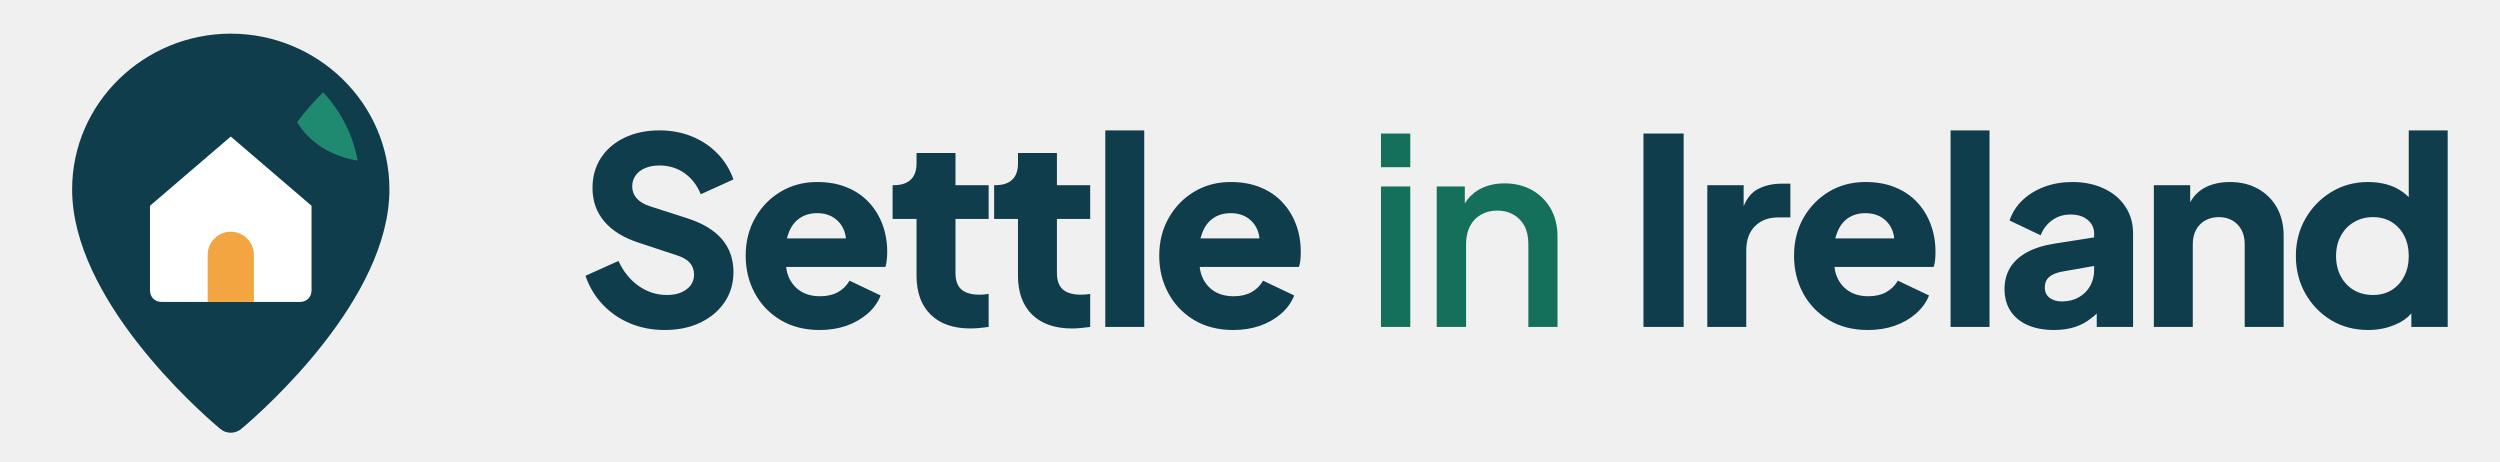
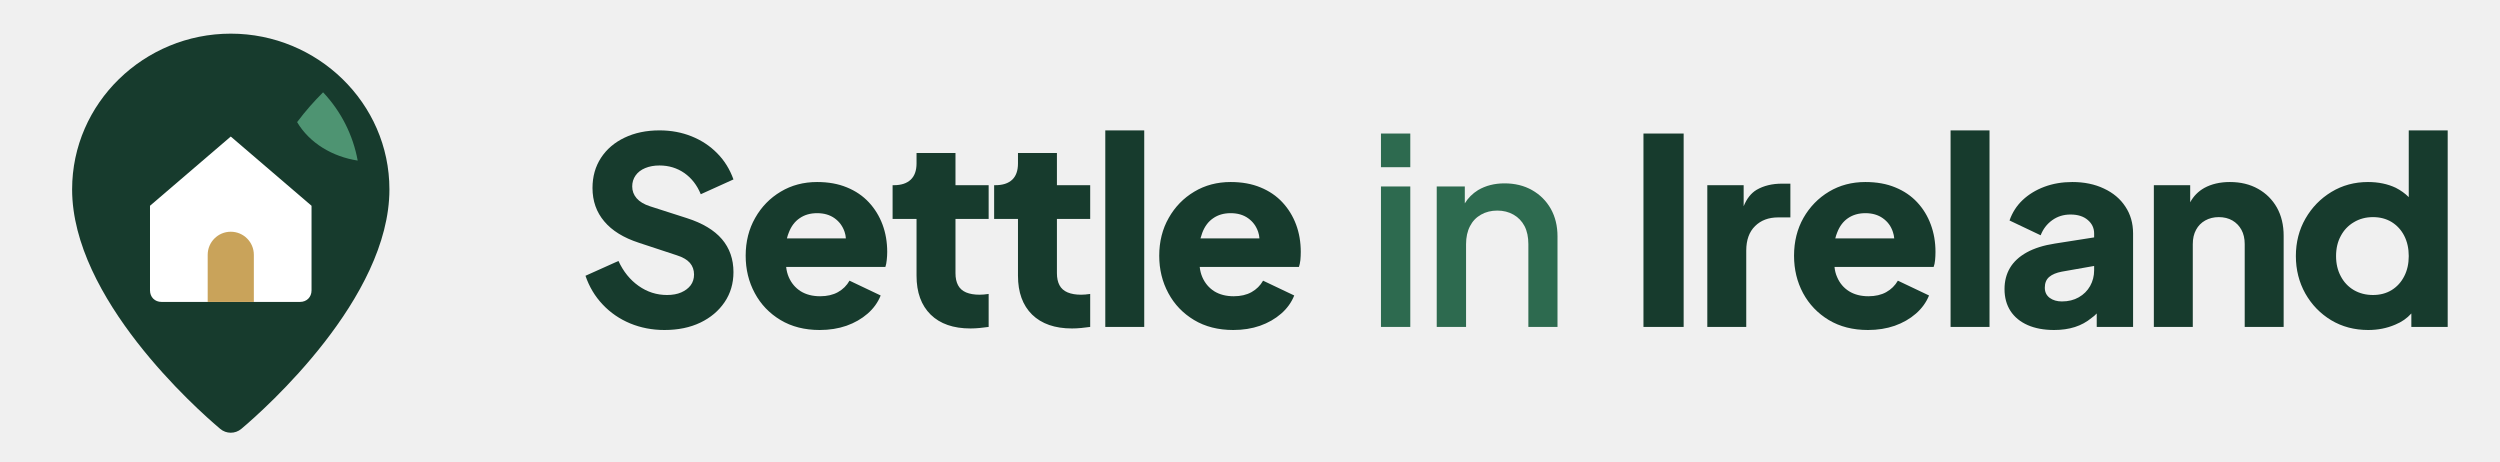
<svg xmlns="http://www.w3.org/2000/svg" viewBox="0 0 260 48" width="1040" height="192" role="img" aria-label="Settle in Ireland">
  <g transform="translate(0 0) scale(1)">
-     <path fill="#0F3D4C" d="M24 3.5c-9 0-16.5 7.2-16.5 16.2 0 11.3 12.9 22.8 15.4 24.9a1.7 1.7 0 0 0 2.2 0C27.6 42.5 40.5 31 40.5 19.7 40.5 10.7 33 3.5 24 3.5Z" />
-     <path fill="#1F8A70" d="M33.6 9.6a14 14 0 0 1 3.6 7.1c-2.6-.4-5-1.8-6.3-4 .9-1.2 1.8-2.2 2.7-3.1Z" />
+     <path fill="#173B2D" d="M24 3.5c-9 0-16.5 7.2-16.5 16.2 0 11.3 12.9 22.8 15.4 24.9a1.7 1.7 0 0 0 2.2 0C27.6 42.5 40.5 31 40.5 19.7 40.5 10.7 33 3.5 24 3.5Z" />
+     <path fill="#4E9472" d="M33.6 9.6a14 14 0 0 1 3.6 7.1c-2.6-.4-5-1.8-6.3-4 .9-1.2 1.8-2.2 2.7-3.1Z" />
    <path fill="#FFFFFF" d="M15.6 21.4 24 14.2l8.4 7.2v8.8c0 .7-.5 1.2-1.2 1.2H16.8c-.7 0-1.2-.5-1.2-1.2v-8.8Z" />
-     <path fill="#F2A541" d="M21.6 31.4v-4.9a2.4 2.4 0 0 1 4.8 0v4.9h-4.8Z" />
+     <path fill="#C9A35A" d="M21.6 31.4v-4.9a2.4 2.4 0 0 1 4.8 0v4.9h-4.8Z" />
  </g>
-   <path fill="#0F3D4C" d="M69.10 34.32L69.10 34.32Q67.21 34.32 65.55 33.64Q63.89 32.95 62.69 31.68Q61.48 30.41 60.89 28.68L60.89 28.68L64.32 27.14Q65.08 28.79 66.41 29.73Q67.75 30.68 69.37 30.68L69.37 30.68Q70.23 30.68 70.85 30.41Q71.47 30.14 71.83 29.67Q72.18 29.19 72.18 28.55L72.18 28.55Q72.18 27.84 71.75 27.34Q71.31 26.84 70.39 26.55L70.39 26.55L66.45 25.25Q64.05 24.47 62.84 23.02Q61.62 21.58 61.62 19.55L61.62 19.55Q61.62 17.77 62.50 16.42Q63.38 15.07 64.95 14.32Q66.53 13.56 68.59 13.56L68.59 13.56Q70.39 13.56 71.93 14.18Q73.47 14.80 74.59 15.94Q75.71 17.07 76.28 18.66L76.28 18.66L72.88 20.20Q72.31 18.80 71.18 18.00Q70.04 17.21 68.59 17.21L68.59 17.21Q67.75 17.21 67.10 17.48Q66.45 17.75 66.10 18.25Q65.75 18.75 65.75 19.39L65.75 19.39Q65.75 20.09 66.21 20.62Q66.67 21.15 67.59 21.45L67.59 21.45L71.45 22.69Q73.88 23.47 75.08 24.87Q76.28 26.28 76.28 28.30L76.28 28.30Q76.28 30.06 75.36 31.42Q74.44 32.78 72.84 33.55Q71.23 34.32 69.10 34.32ZM85.25 34.32L85.25 34.32Q82.90 34.32 81.17 33.28Q79.44 32.24 78.50 30.49Q77.55 28.73 77.55 26.60L77.55 26.60Q77.55 24.39 78.54 22.66Q79.52 20.93 81.20 19.93Q82.87 18.93 84.98 18.93L84.98 18.93Q86.73 18.93 88.08 19.49Q89.43 20.04 90.36 21.04Q91.29 22.04 91.78 23.35Q92.27 24.66 92.27 26.20L92.27 26.20Q92.27 26.63 92.22 27.05Q92.18 27.47 92.08 27.76L92.08 27.76L81.76 27.76Q81.82 28.33 82.03 28.82L82.03 28.82Q82.44 29.76 83.27 30.29Q84.11 30.81 85.30 30.81L85.30 30.81Q86.38 30.81 87.15 30.38Q87.92 29.95 88.35 29.19L88.35 29.19L91.59 30.73Q91.16 31.81 90.23 32.62Q89.30 33.43 88.03 33.88Q86.76 34.32 85.25 34.32ZM81.84 24.79L81.84 24.79L87.97 24.79Q87.95 24.44 87.84 24.12L87.84 24.12Q87.54 23.23 86.80 22.70Q86.06 22.17 84.98 22.17L84.98 22.17Q83.92 22.17 83.17 22.69Q82.41 23.20 82.03 24.20L82.03 24.20Q81.92 24.47 81.84 24.79ZM100.93 34.16L100.93 34.16Q98.26 34.16 96.79 32.72Q95.32 31.27 95.32 28.68L95.32 28.68L95.32 22.77L92.83 22.77L92.83 19.26L92.97 19.26Q94.10 19.26 94.71 18.69Q95.32 18.12 95.32 16.99L95.32 16.99L95.32 15.91L99.37 15.91L99.37 19.26L102.82 19.26L102.82 22.77L99.37 22.77L99.37 28.41Q99.37 29.17 99.64 29.67Q99.91 30.17 100.47 30.41Q101.04 30.65 101.88 30.65L101.88 30.65Q102.07 30.65 102.31 30.63Q102.55 30.60 102.82 30.57L102.82 30.57L102.82 34Q102.42 34.05 101.90 34.11Q101.39 34.16 100.93 34.16ZM111.49 34.16L111.49 34.16Q108.82 34.16 107.34 32.72Q105.87 31.27 105.87 28.68L105.87 28.68L105.87 22.77L103.39 22.77L103.39 19.26L103.52 19.26Q104.66 19.26 105.27 18.69Q105.87 18.12 105.87 16.99L105.87 16.99L105.87 15.91L109.92 15.91L109.92 19.26L113.38 19.26L113.38 22.77L109.92 22.77L109.92 28.41Q109.92 29.17 110.19 29.67Q110.46 30.17 111.03 30.41Q111.60 30.65 112.43 30.65L112.43 30.65Q112.62 30.65 112.87 30.63Q113.11 30.60 113.38 30.57L113.38 30.57L113.38 34Q112.97 34.05 112.46 34.11Q111.95 34.16 111.49 34.16ZM119.00 34L114.95 34L114.95 13.56L119.00 13.56L119.00 34ZM128.26 34.32L128.26 34.32Q125.91 34.32 124.18 33.28Q122.45 32.24 121.51 30.49Q120.56 28.73 120.56 26.60L120.56 26.60Q120.56 24.39 121.55 22.66Q122.53 20.93 124.21 19.93Q125.88 18.93 127.99 18.93L127.99 18.93Q129.74 18.93 131.09 19.49Q132.44 20.04 133.37 21.04Q134.30 22.04 134.79 23.35Q135.28 24.66 135.28 26.20L135.28 26.20Q135.28 26.63 135.24 27.05Q135.19 27.47 135.09 27.76L135.09 27.76L124.77 27.76Q124.83 28.33 125.04 28.82L125.04 28.82Q125.45 29.76 126.28 30.29Q127.12 30.81 128.31 30.81L128.31 30.81Q129.39 30.81 130.16 30.38Q130.93 29.95 131.36 29.19L131.36 29.19L134.60 30.73Q134.17 31.81 133.24 32.62Q132.31 33.43 131.04 33.88Q129.77 34.32 128.26 34.32ZM124.85 24.79L124.85 24.79L130.98 24.79Q130.96 24.44 130.85 24.12L130.85 24.12Q130.55 23.23 129.81 22.70Q129.07 22.17 127.99 22.17L127.99 22.17Q126.93 22.17 126.18 22.69Q125.42 23.20 125.04 24.20L125.04 24.20Q124.94 24.47 124.85 24.79Z" />
-   <path fill="#14705A" d="M146.67 34L143.62 34L143.62 19.39L146.67 19.39L146.67 34ZM146.67 17.39L143.62 17.39L143.62 13.89L146.67 13.89L146.67 17.39ZM152.47 34L149.42 34L149.42 19.39L152.34 19.39L152.34 21.15Q152.85 20.31 153.72 19.77L153.72 19.77Q154.91 19.07 156.47 19.07L156.47 19.07Q158.09 19.07 159.33 19.77Q160.57 20.47 161.28 21.71Q161.98 22.96 161.98 24.58L161.98 24.58L161.98 34L158.95 34L158.95 25.39Q158.95 24.28 158.55 23.51Q158.14 22.74 157.40 22.32Q156.66 21.90 155.72 21.90Q154.77 21.90 154.03 22.32Q153.28 22.74 152.88 23.52Q152.47 24.31 152.47 25.39L152.47 25.39L152.47 34Z" />
-   <path fill="#0F3D4C" d="M175.10 34L170.92 34L170.92 13.89L175.10 13.89L175.10 34ZM181.61 34L177.56 34L177.56 19.26L181.34 19.26L181.34 21.45Q181.82 20.26 182.69 19.74L182.69 19.74Q183.79 19.10 185.33 19.10L185.33 19.10L186.20 19.10L186.20 22.61L184.93 22.61Q183.44 22.61 182.53 23.51Q181.61 24.41 181.61 26.06L181.61 26.06L181.61 34ZM194.27 34.32L194.27 34.32Q191.92 34.32 190.19 33.28Q188.47 32.24 187.52 30.49Q186.58 28.73 186.58 26.60L186.58 26.60Q186.58 24.39 187.56 22.66Q188.55 20.93 190.22 19.93Q191.89 18.93 194.00 18.93L194.00 18.93Q195.76 18.93 197.11 19.49Q198.46 20.04 199.39 21.04Q200.32 22.04 200.80 23.35Q201.29 24.66 201.29 26.20L201.29 26.20Q201.29 26.63 201.25 27.05Q201.21 27.47 201.10 27.76L201.10 27.76L190.79 27.76Q190.84 28.33 191.06 28.82L191.06 28.82Q191.46 29.76 192.30 30.29Q193.14 30.81 194.32 30.81L194.32 30.81Q195.40 30.81 196.17 30.38Q196.94 29.95 197.38 29.19L197.38 29.19L200.62 30.73Q200.18 31.81 199.25 32.62Q198.32 33.43 197.05 33.88Q195.78 34.32 194.27 34.32ZM190.87 24.79L190.87 24.79L197.00 24.79Q196.97 24.44 196.86 24.12L196.86 24.12Q196.57 23.23 195.82 22.70Q195.08 22.17 194.00 22.17L194.00 22.17Q192.95 22.17 192.19 22.69Q191.44 23.20 191.06 24.20L191.06 24.20Q190.95 24.47 190.87 24.79ZM206.91 34L202.86 34L202.86 13.56L206.91 13.56L206.91 34ZM213.63 34.32L213.63 34.32Q212.04 34.32 210.88 33.81Q209.72 33.30 209.09 32.34Q208.47 31.38 208.47 30.06L208.47 30.06Q208.47 28.82 209.04 27.86Q209.61 26.90 210.78 26.25Q211.96 25.60 213.71 25.33L213.71 25.33L217.79 24.69L217.79 24.28Q217.79 23.44 217.13 22.88Q216.47 22.31 215.33 22.31L215.33 22.31Q214.25 22.31 213.43 22.90Q212.60 23.50 212.23 24.47L212.23 24.47L208.99 22.93Q209.42 21.69 210.36 20.80Q211.31 19.91 212.63 19.42Q213.95 18.93 215.52 18.93L215.52 18.93Q217.38 18.93 218.81 19.61Q220.25 20.28 221.04 21.49Q221.84 22.69 221.84 24.28L221.84 24.28L221.84 34L218.06 34L218.06 32.60Q217.81 32.87 217.54 33.05L217.54 33.05Q216.76 33.70 215.79 34.01Q214.82 34.32 213.63 34.32ZM217.79 28.11L217.79 27.66L214.44 28.25Q213.58 28.41 213.12 28.80Q212.66 29.19 212.66 29.92L212.66 29.92Q212.66 30.60 213.17 30.98Q213.68 31.35 214.44 31.35L214.44 31.35Q215.44 31.35 216.19 30.92Q216.95 30.49 217.37 29.75Q217.79 29.00 217.79 28.11L217.79 28.11ZM228.05 34L224.00 34L224.00 19.26L227.78 19.26L227.78 21.04Q228.29 20.09 229.24 19.55L229.24 19.55Q230.37 18.93 231.91 18.93L231.91 18.93Q233.58 18.93 234.84 19.64Q236.09 20.34 236.80 21.59Q237.50 22.85 237.50 24.52L237.50 24.52L237.50 34L233.45 34L233.45 25.39Q233.45 24.52 233.11 23.90Q232.77 23.28 232.17 22.93Q231.56 22.58 230.75 22.58L230.75 22.58Q229.97 22.58 229.34 22.93Q228.72 23.28 228.39 23.90Q228.05 24.52 228.05 25.39L228.05 25.39L228.05 34ZM246.30 34.32L246.30 34.32Q244.14 34.32 242.44 33.30Q240.74 32.27 239.75 30.52Q238.77 28.76 238.77 26.63L238.77 26.63Q238.77 24.47 239.77 22.73Q240.77 20.99 242.47 19.96Q244.17 18.93 246.27 18.93L246.27 18.93Q247.89 18.93 249.16 19.53L249.16 19.53Q249.94 19.93 250.51 20.50L250.51 20.50L250.51 13.56L254.56 13.56L254.56 34L250.78 34L250.78 32.60Q250.11 33.35 249.11 33.76L249.11 33.76Q247.81 34.32 246.30 34.32ZM246.79 30.68Q247.89 30.68 248.73 30.17Q249.57 29.65 250.04 28.73Q250.51 27.82 250.51 26.63Q250.51 25.44 250.04 24.52Q249.57 23.61 248.73 23.09Q247.89 22.58 246.79 22.58Q245.68 22.58 244.80 23.11Q243.92 23.63 243.44 24.54Q242.95 25.44 242.95 26.63Q242.95 27.82 243.44 28.73Q243.92 29.65 244.80 30.17Q245.68 30.68 246.79 30.68Z" />
+   <path fill="#173B2D" d="M69.10 34.32L69.10 34.32Q67.21 34.32 65.55 33.64Q63.89 32.95 62.69 31.68Q61.48 30.41 60.89 28.68L60.89 28.68L64.32 27.14Q65.08 28.79 66.41 29.73Q67.75 30.68 69.37 30.68L69.37 30.68Q70.23 30.68 70.85 30.41Q71.47 30.14 71.83 29.67Q72.18 29.19 72.18 28.55L72.18 28.55Q72.18 27.84 71.75 27.34Q71.31 26.84 70.39 26.55L70.39 26.55L66.45 25.25Q64.05 24.47 62.84 23.02Q61.62 21.58 61.62 19.55L61.62 19.55Q61.62 17.77 62.50 16.42Q63.38 15.07 64.95 14.32Q66.53 13.56 68.59 13.56L68.59 13.56Q70.39 13.56 71.93 14.18Q73.47 14.80 74.59 15.94Q75.71 17.07 76.28 18.66L76.28 18.66L72.88 20.20Q72.31 18.80 71.18 18.00Q70.04 17.21 68.59 17.21L68.59 17.21Q67.75 17.21 67.10 17.48Q66.45 17.75 66.10 18.25Q65.75 18.75 65.75 19.39L65.75 19.39Q65.75 20.09 66.21 20.62Q66.67 21.15 67.59 21.45L67.59 21.45L71.45 22.69Q73.88 23.47 75.08 24.87Q76.28 26.28 76.28 28.30L76.28 28.30Q76.28 30.06 75.36 31.42Q74.44 32.78 72.84 33.55Q71.23 34.32 69.10 34.32ZM85.25 34.32L85.25 34.32Q82.90 34.32 81.17 33.28Q79.44 32.24 78.50 30.49Q77.55 28.73 77.55 26.60L77.55 26.60Q77.55 24.39 78.54 22.66Q79.52 20.93 81.20 19.93Q82.87 18.93 84.98 18.93L84.98 18.93Q86.73 18.93 88.08 19.49Q89.43 20.04 90.36 21.04Q91.29 22.04 91.78 23.35Q92.27 24.66 92.27 26.20L92.27 26.20Q92.27 26.63 92.22 27.05Q92.18 27.47 92.08 27.76L92.08 27.76L81.76 27.76Q81.82 28.33 82.03 28.82L82.03 28.82Q82.44 29.76 83.27 30.29Q84.11 30.81 85.30 30.81L85.30 30.81Q86.38 30.81 87.15 30.38Q87.92 29.95 88.35 29.19L88.35 29.19L91.59 30.73Q91.16 31.81 90.23 32.62Q89.30 33.43 88.03 33.88Q86.76 34.32 85.25 34.32ZM81.84 24.79L81.84 24.79L87.97 24.79Q87.95 24.44 87.84 24.12L87.84 24.12Q87.54 23.23 86.80 22.70Q86.06 22.17 84.98 22.17L84.98 22.17Q83.92 22.17 83.17 22.69Q82.41 23.20 82.03 24.20L82.03 24.20Q81.92 24.47 81.84 24.79ZM100.93 34.16L100.93 34.16Q98.26 34.16 96.79 32.72Q95.32 31.27 95.32 28.68L95.32 28.68L95.32 22.77L92.83 22.77L92.83 19.26L92.97 19.26Q94.10 19.26 94.71 18.69Q95.32 18.12 95.32 16.99L95.32 16.99L95.32 15.91L99.37 15.91L99.37 19.26L102.82 19.26L102.82 22.77L99.37 22.77L99.37 28.41Q99.37 29.17 99.64 29.67Q99.91 30.17 100.47 30.41Q101.04 30.65 101.88 30.65L101.88 30.65Q102.07 30.65 102.31 30.63Q102.55 30.60 102.82 30.57L102.82 30.57L102.82 34Q102.42 34.05 101.90 34.11Q101.39 34.16 100.93 34.16ZM111.49 34.16L111.49 34.16Q108.82 34.16 107.34 32.72Q105.87 31.27 105.87 28.68L105.87 28.68L105.87 22.77L103.39 22.77L103.39 19.26L103.52 19.26Q104.66 19.26 105.27 18.69Q105.87 18.12 105.87 16.99L105.87 16.99L105.87 15.91L109.92 15.91L109.92 19.26L113.38 19.26L113.38 22.77L109.92 22.77L109.92 28.41Q109.92 29.17 110.19 29.67Q110.46 30.17 111.03 30.41Q111.60 30.65 112.43 30.65L112.43 30.65Q112.62 30.65 112.87 30.63Q113.11 30.60 113.38 30.57L113.38 30.57L113.38 34Q112.97 34.05 112.46 34.11Q111.95 34.16 111.49 34.16ZM119.00 34L114.95 34L114.95 13.56L119.00 13.56L119.00 34ZM128.26 34.32L128.26 34.32Q125.91 34.32 124.18 33.28Q122.45 32.24 121.51 30.49Q120.56 28.73 120.56 26.60L120.56 26.60Q120.56 24.39 121.55 22.66Q122.53 20.93 124.21 19.93Q125.88 18.93 127.99 18.93L127.99 18.93Q129.74 18.93 131.09 19.49Q132.44 20.04 133.37 21.04Q134.30 22.04 134.79 23.35Q135.28 24.66 135.28 26.20L135.28 26.20Q135.28 26.63 135.24 27.05Q135.19 27.47 135.09 27.76L135.09 27.76L124.77 27.76Q124.83 28.33 125.04 28.82L125.04 28.82Q125.45 29.76 126.28 30.29Q127.12 30.81 128.31 30.81L128.31 30.81Q129.39 30.81 130.16 30.38Q130.93 29.95 131.36 29.19L131.36 29.19L134.60 30.73Q134.17 31.81 133.24 32.62Q132.31 33.43 131.04 33.88Q129.77 34.32 128.26 34.32ZM124.85 24.79L124.85 24.79L130.98 24.79Q130.96 24.44 130.85 24.12L130.85 24.12Q130.55 23.23 129.81 22.70Q129.07 22.17 127.99 22.17L127.99 22.17Q126.93 22.17 126.18 22.69Q125.42 23.20 125.04 24.20L125.04 24.20Q124.94 24.47 124.85 24.79Z" />
+   <path fill="#2D6A4F" d="M146.67 34L143.62 34L143.62 19.39L146.67 19.39L146.67 34ZM146.67 17.39L143.62 17.39L143.62 13.89L146.67 13.89L146.67 17.39ZM152.47 34L149.42 34L149.42 19.39L152.34 19.39L152.34 21.15Q152.85 20.31 153.72 19.77L153.72 19.77Q154.91 19.07 156.47 19.07L156.47 19.07Q158.09 19.07 159.33 19.77Q160.57 20.47 161.28 21.71Q161.98 22.96 161.98 24.58L161.98 24.58L161.98 34L158.95 34L158.95 25.39Q158.95 24.28 158.55 23.51Q158.14 22.74 157.40 22.32Q156.66 21.90 155.72 21.90Q154.77 21.90 154.03 22.32Q153.28 22.74 152.88 23.52Q152.47 24.31 152.47 25.39L152.47 25.39L152.47 34Z" />
+   <path fill="#173B2D" d="M175.10 34L170.92 34L170.92 13.89L175.10 13.89L175.10 34ZM181.61 34L177.56 34L177.56 19.26L181.34 19.26L181.34 21.45Q181.82 20.26 182.69 19.74L182.69 19.74Q183.79 19.10 185.33 19.10L185.33 19.10L186.20 19.10L186.20 22.61L184.93 22.61Q183.44 22.61 182.53 23.51Q181.61 24.41 181.61 26.06L181.61 26.06L181.61 34ZM194.27 34.32L194.27 34.32Q191.92 34.32 190.19 33.28Q188.47 32.24 187.52 30.49Q186.58 28.73 186.58 26.60L186.58 26.60Q186.58 24.39 187.56 22.66Q188.55 20.93 190.22 19.93Q191.89 18.93 194.00 18.93L194.00 18.93Q195.76 18.93 197.11 19.49Q198.46 20.04 199.39 21.04Q200.32 22.04 200.80 23.35Q201.29 24.66 201.29 26.20L201.29 26.20Q201.29 26.63 201.25 27.05Q201.21 27.47 201.10 27.76L201.10 27.76L190.79 27.76Q190.84 28.33 191.06 28.82L191.06 28.82Q191.46 29.76 192.30 30.29Q193.14 30.81 194.32 30.81L194.32 30.81Q195.40 30.81 196.17 30.38Q196.94 29.95 197.38 29.19L197.38 29.19L200.62 30.73Q200.18 31.81 199.25 32.62Q198.32 33.43 197.05 33.88Q195.78 34.32 194.27 34.32ZM190.87 24.79L190.87 24.79L197.00 24.79Q196.97 24.44 196.86 24.12L196.86 24.12Q196.57 23.23 195.82 22.70Q195.08 22.17 194.00 22.17L194.00 22.17Q192.95 22.17 192.19 22.69Q191.44 23.20 191.06 24.20L191.06 24.20Q190.95 24.47 190.87 24.79ZM206.91 34L202.86 34L202.86 13.56L206.91 13.56L206.91 34ZM213.63 34.32L213.63 34.32Q212.04 34.32 210.88 33.81Q209.72 33.30 209.09 32.34Q208.47 31.38 208.47 30.06L208.47 30.06Q208.47 28.82 209.04 27.86Q209.61 26.90 210.78 26.25Q211.96 25.60 213.71 25.33L213.71 25.33L217.79 24.69L217.79 24.28Q217.79 23.44 217.13 22.88Q216.47 22.31 215.33 22.31L215.33 22.31Q214.25 22.31 213.43 22.90Q212.60 23.50 212.23 24.47L212.23 24.47L208.99 22.93Q209.42 21.69 210.36 20.80Q211.31 19.91 212.63 19.42Q213.95 18.93 215.52 18.93L215.52 18.93Q217.38 18.93 218.81 19.61Q220.25 20.28 221.04 21.49Q221.84 22.69 221.84 24.28L221.84 24.28L221.84 34L218.06 34L218.06 32.60Q217.81 32.87 217.54 33.05L217.54 33.05Q216.76 33.70 215.79 34.01Q214.82 34.32 213.63 34.32ZM217.79 28.11L217.79 27.66L214.44 28.25Q213.58 28.41 213.12 28.80Q212.66 29.19 212.66 29.92L212.66 29.92Q212.66 30.60 213.17 30.98Q213.68 31.35 214.44 31.35L214.44 31.35Q215.44 31.35 216.19 30.92Q216.95 30.49 217.37 29.75Q217.79 29.00 217.79 28.11L217.79 28.11ZM228.05 34L224.00 34L224.00 19.26L227.78 19.26L227.78 21.04Q228.29 20.09 229.24 19.55L229.24 19.55Q230.37 18.93 231.91 18.93L231.91 18.93Q233.58 18.93 234.84 19.64Q236.09 20.34 236.80 21.59Q237.50 22.85 237.50 24.52L237.50 24.52L237.50 34L233.45 34L233.45 25.39Q233.45 24.52 233.11 23.90Q232.77 23.28 232.17 22.93Q231.56 22.58 230.75 22.58L230.75 22.58Q229.97 22.58 229.34 22.93Q228.72 23.28 228.39 23.90Q228.05 24.52 228.05 25.39L228.05 25.39L228.05 34ZM246.30 34.32L246.30 34.32Q244.14 34.32 242.44 33.30Q240.74 32.27 239.75 30.52Q238.77 28.76 238.77 26.63L238.77 26.63Q238.77 24.47 239.77 22.73Q240.77 20.99 242.47 19.96Q244.17 18.93 246.27 18.93L246.27 18.93Q247.89 18.93 249.16 19.53L249.16 19.53Q249.94 19.93 250.51 20.50L250.51 20.50L250.51 13.56L254.56 13.56L254.56 34L250.78 34L250.78 32.60Q250.11 33.35 249.11 33.76L249.11 33.76Q247.81 34.32 246.30 34.32ZM246.79 30.68Q247.89 30.68 248.73 30.17Q249.57 29.65 250.04 28.73Q250.51 27.82 250.51 26.63Q250.51 25.44 250.04 24.52Q249.57 23.61 248.73 23.09Q247.89 22.58 246.79 22.58Q245.68 22.58 244.80 23.11Q243.92 23.63 243.44 24.54Q242.95 25.44 242.95 26.63Q242.95 27.82 243.44 28.73Q243.92 29.65 244.80 30.17Q245.68 30.68 246.79 30.68Z" />
</svg>
